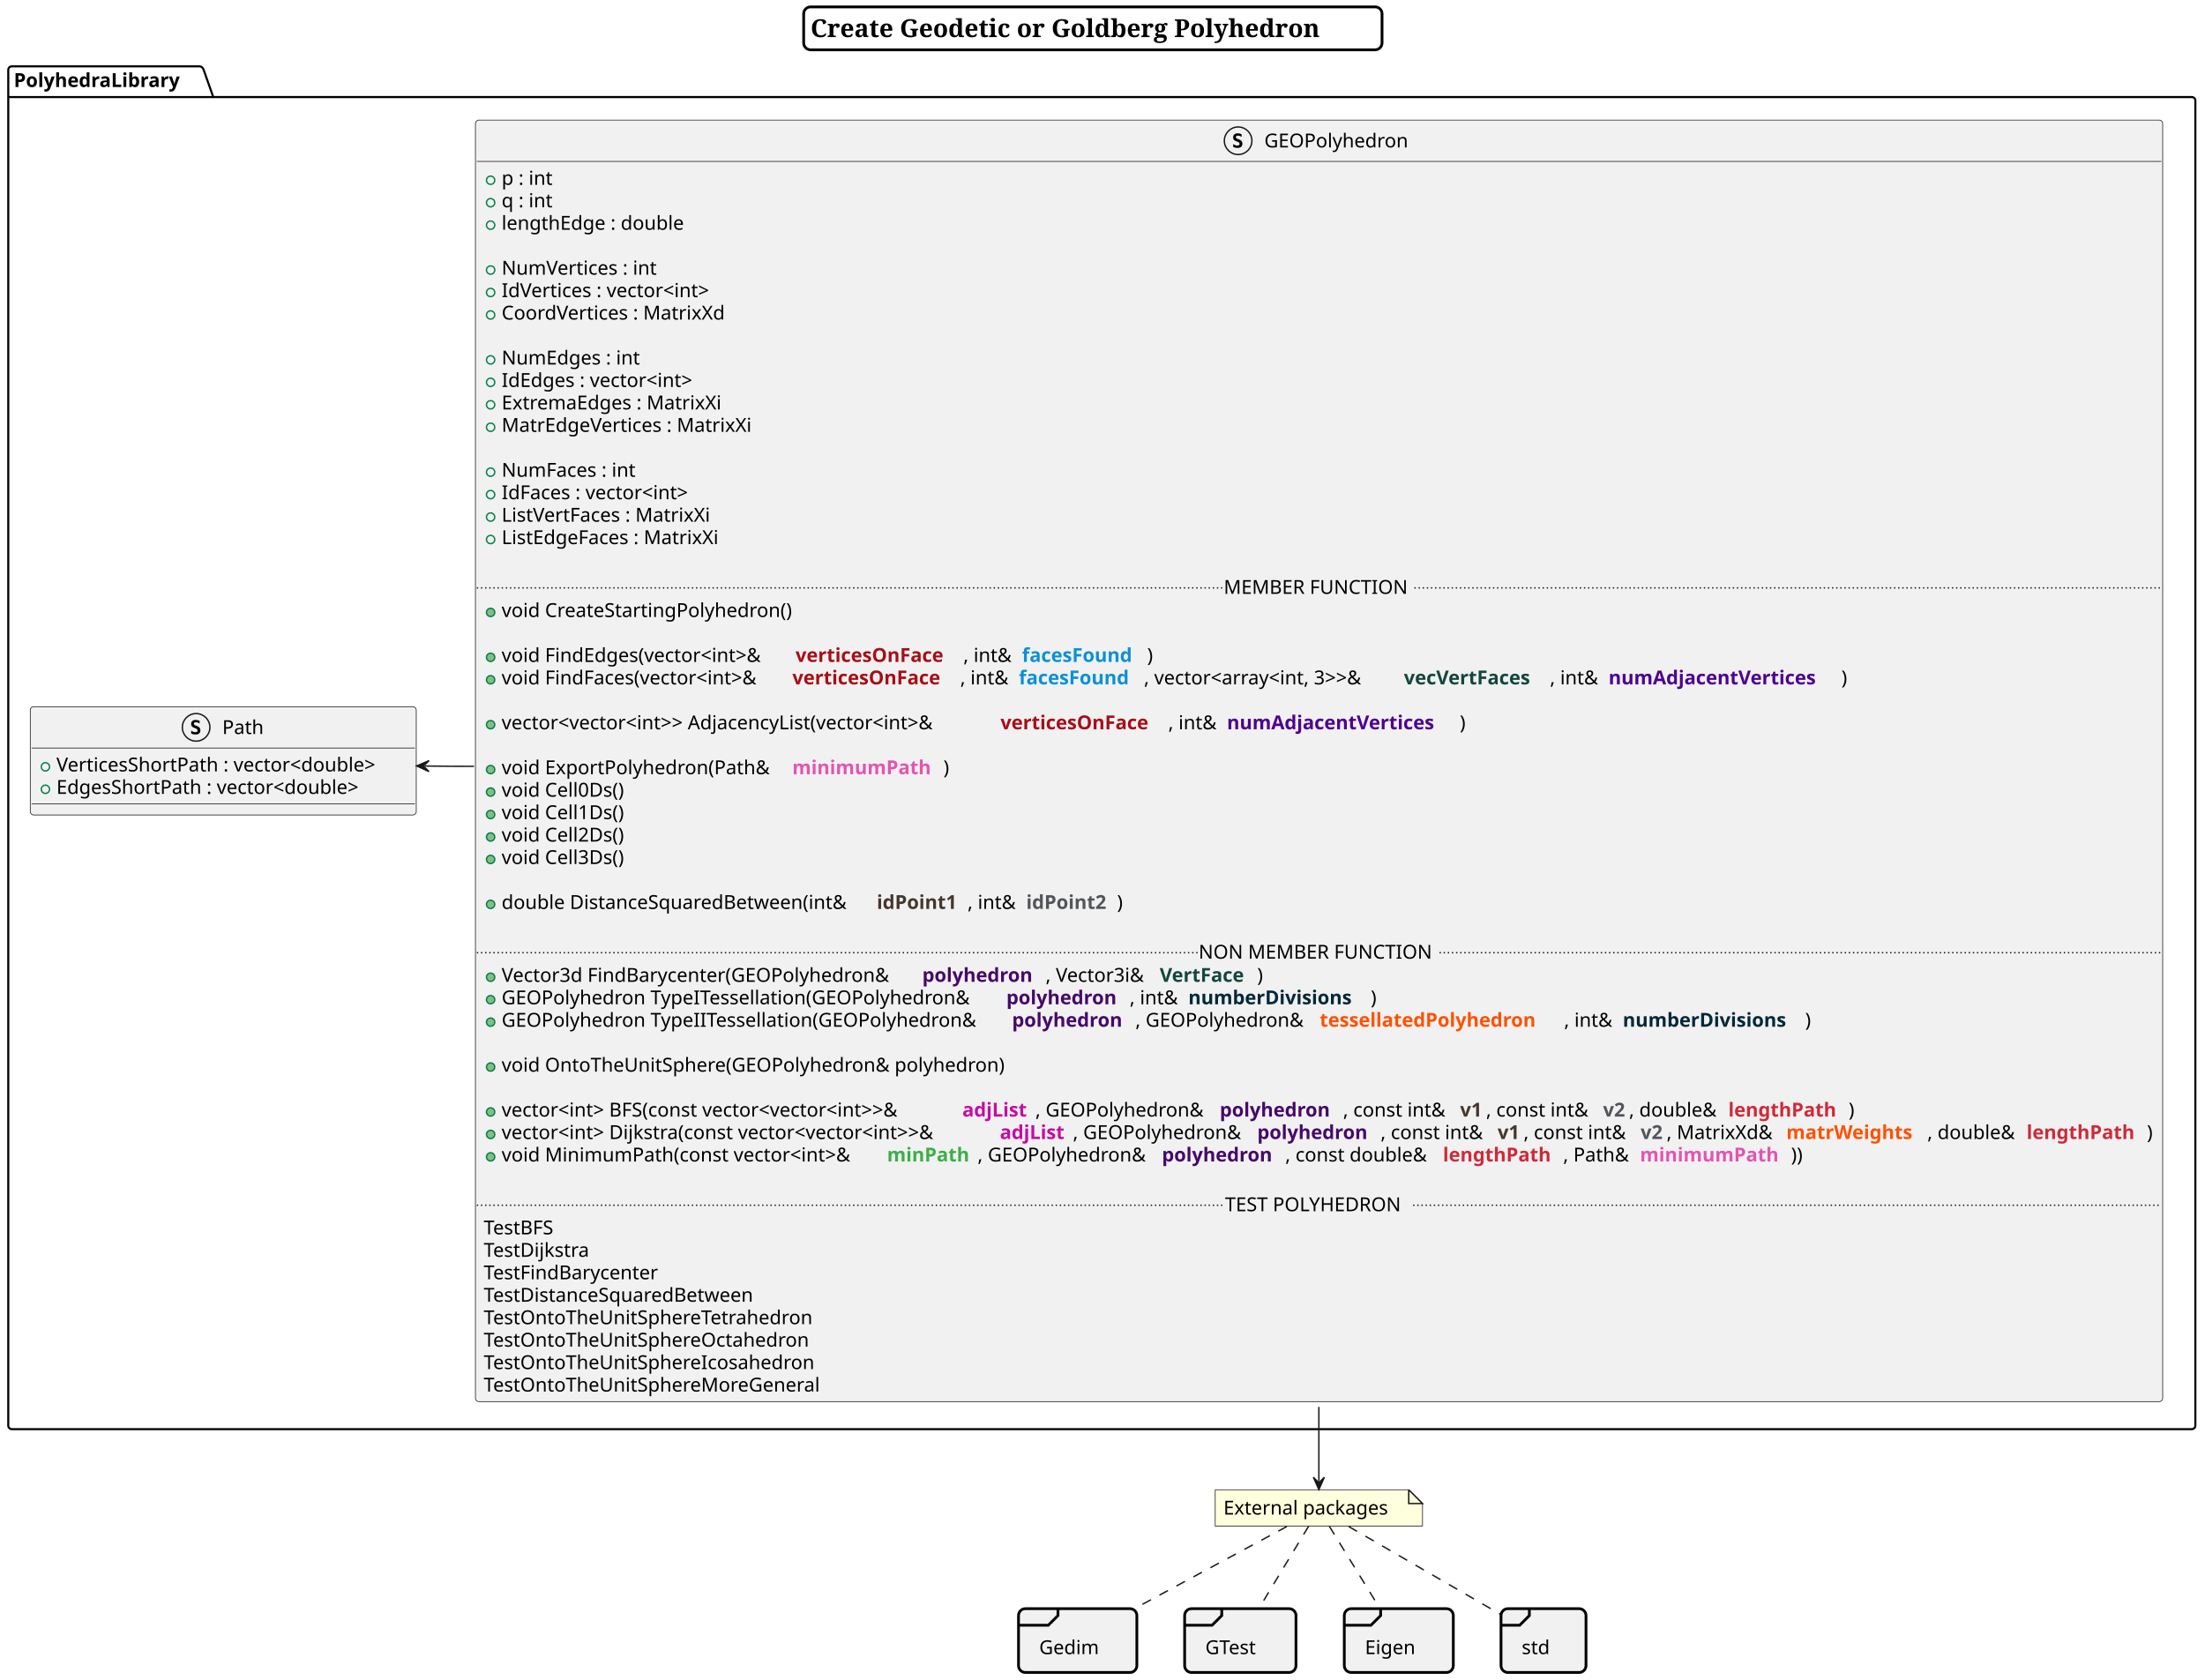
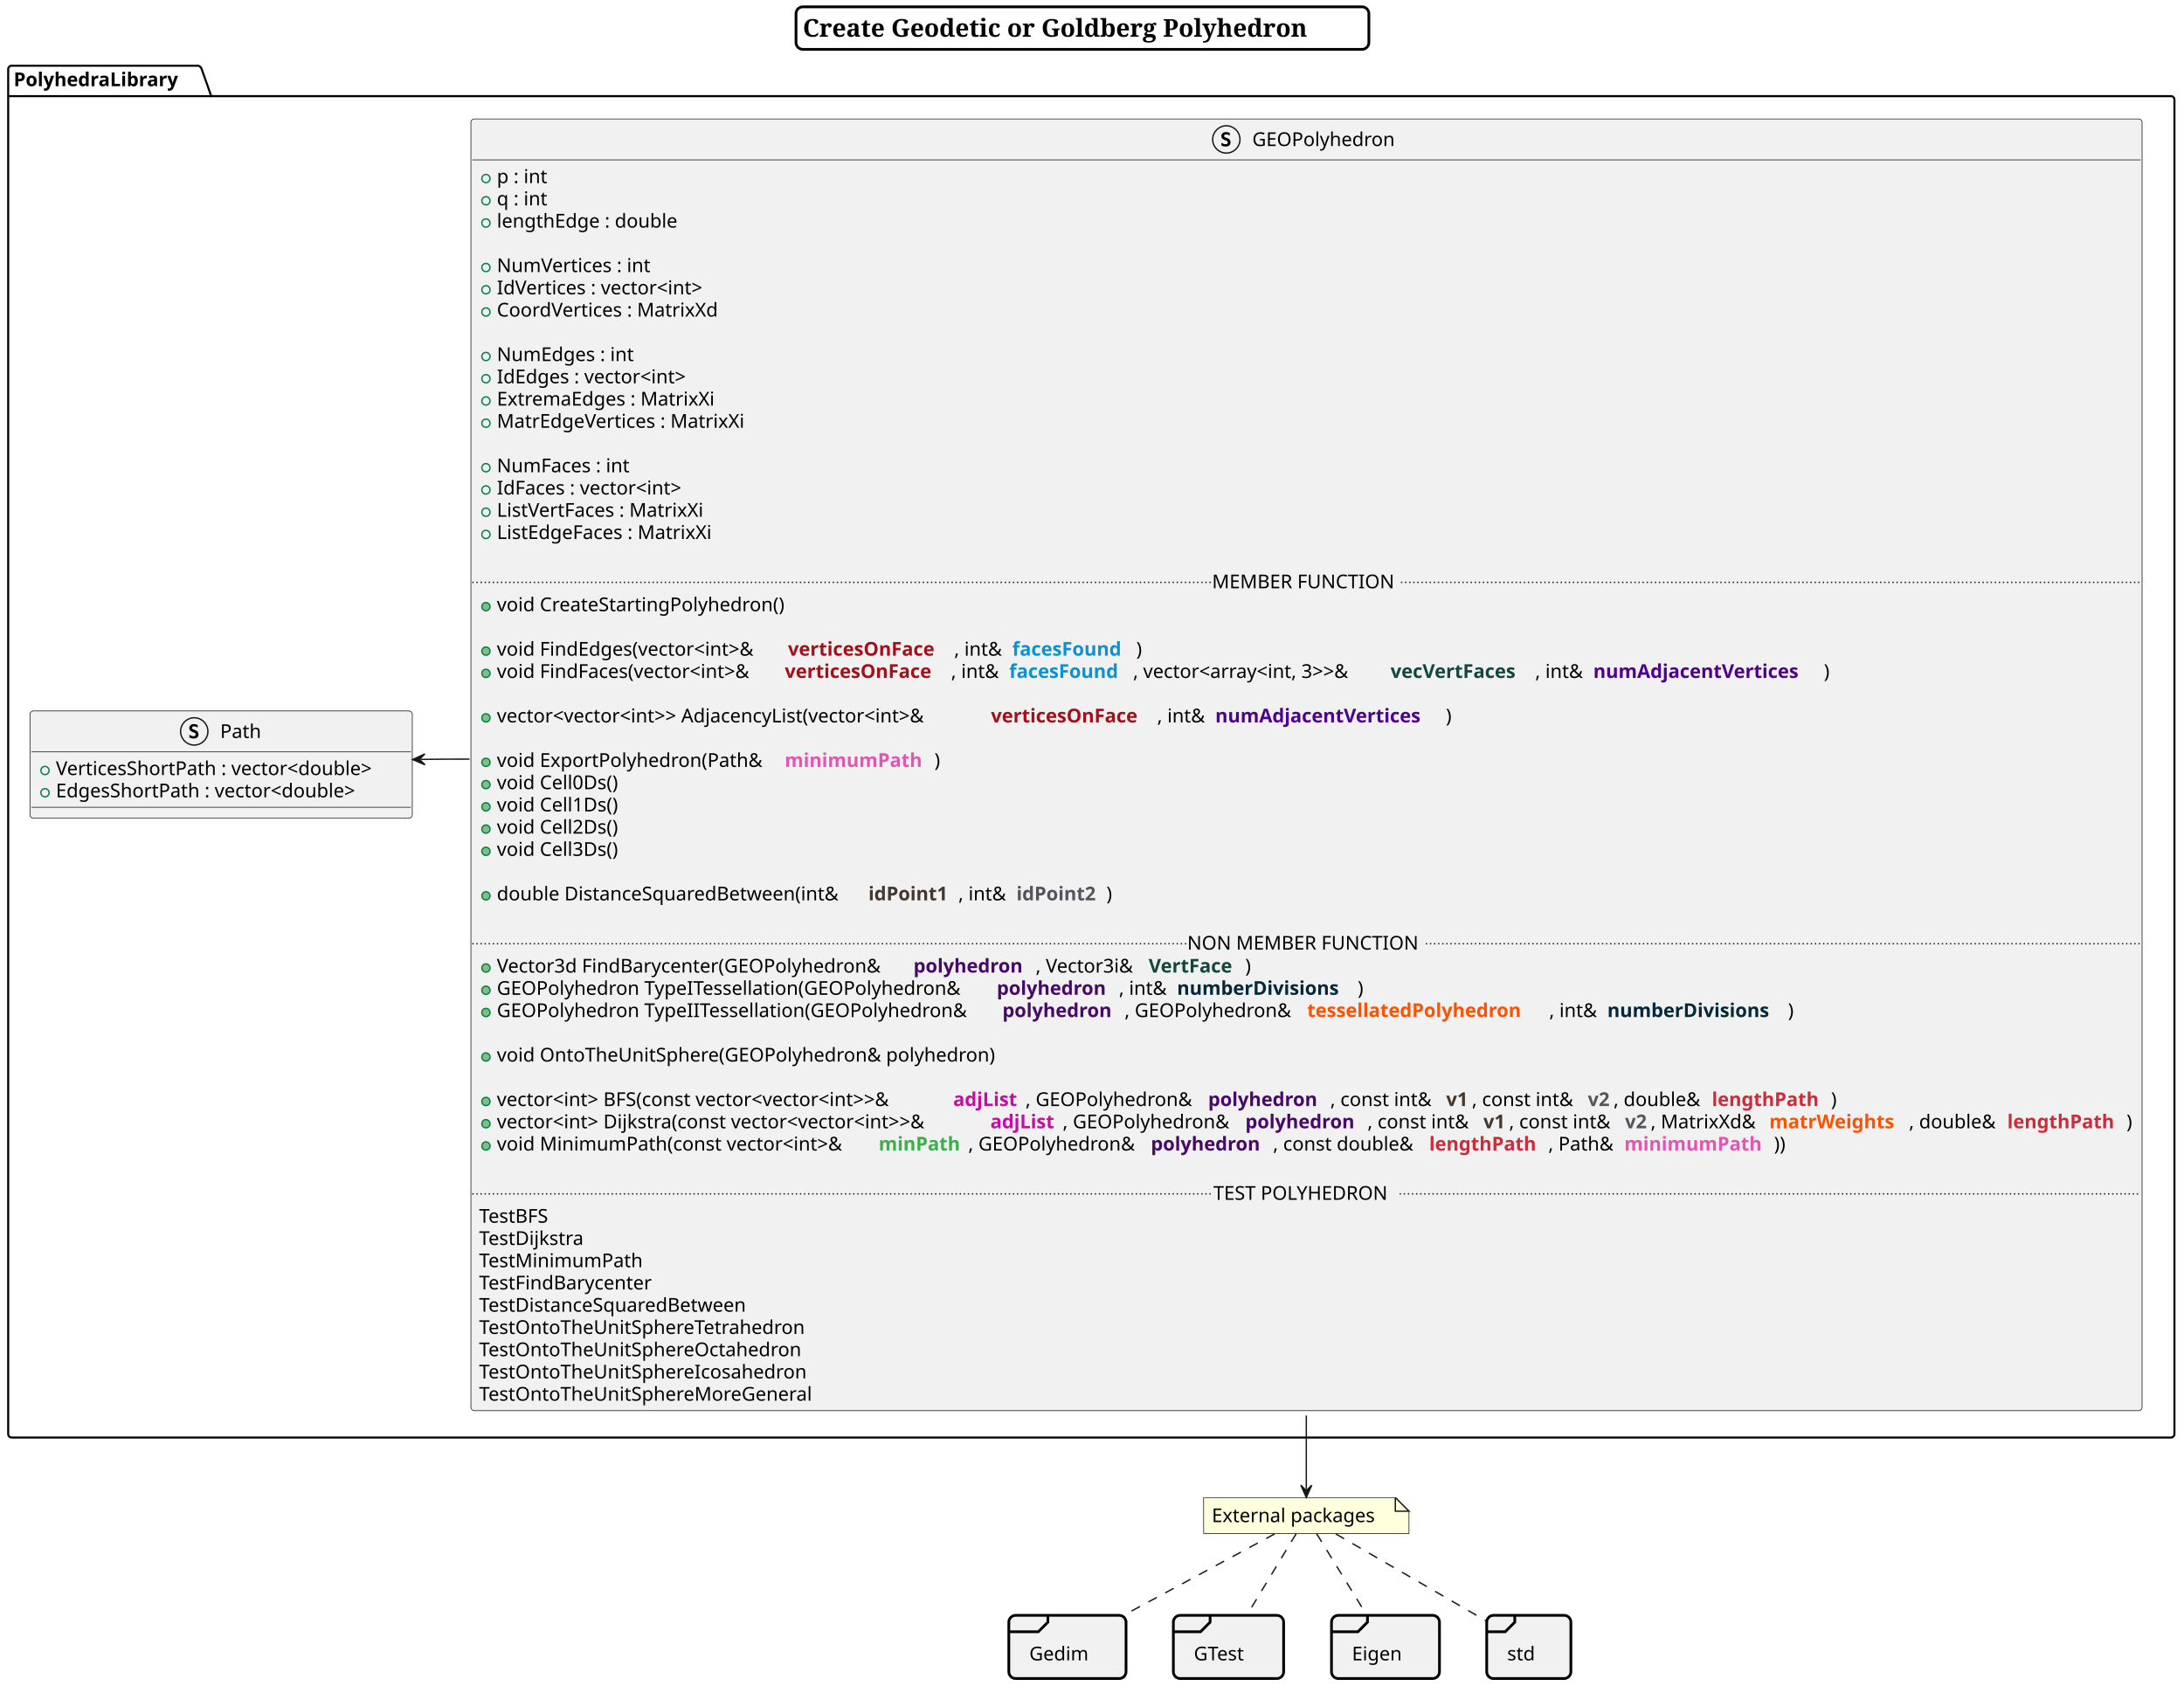
- <svg xmlns="http://www.w3.org/2000/svg" contentStyleType="text/css" data-diagram-type="CLASS" height="1219px" preserveAspectRatio="none" style="width:1600px;height:1219px;background:#FFFFFF;" version="1.1" viewBox="0 0 1600 1219" width="1600px" zoomAndPan="magnify">
+ <svg xmlns="http://www.w3.org/2000/svg" contentStyleType="text/css" data-diagram-type="CLASS" height="1235px" preserveAspectRatio="none" style="width:1600px;height:1235px;background:#FFFFFF;" version="1.1" viewBox="0 0 1600 1235" width="1600px" zoomAndPan="magnify">
  <defs />
  <g>
    <g class="title" data-source-line="16">
      <rect fill="none" height="31.146" rx="5" ry="5" style="stroke:#000000;stroke-width:2;" width="419.676" x="583.162" y="5" />
      <text fill="#000000" font-family="Serif" font-size="18" font-weight="bold" lengthAdjust="spacing" textLength="409.676" x="588.162" y="26.901">Create Geodetic or Goldberg Polyhedron</text>
    </g>
    <g class="cluster" data-entity="PolyhedraLibrary" data-uid="ent0002" id="cluster_PolyhedraLibrary">
-       <path d="M8.5,48.147 L145.262,48.147 A3.75,3.75 0 0 1 147.762,50.647 L154.762,70.443 L1590.5,70.443 A2.5,2.5 0 0 1 1593,72.943 L1593,1034.647 A2.5,2.5 0 0 1 1590.5,1037.147 L8.5,1037.147 A2.5,2.5 0 0 1 6,1034.647 L6,50.647 A2.5,2.5 0 0 1 8.5,48.147" fill="none" style="stroke:#000000;stroke-width:1.5;" />
+       <path d="M8.5,48.147 L145.262,48.147 A3.75,3.75 0 0 1 147.762,50.647 L154.762,70.443 L1590.5,70.443 A2.5,2.5 0 0 1 1593,72.943 L1593,1050.647 A2.5,2.5 0 0 1 1590.5,1053.147 L8.5,1053.147 A2.5,2.5 0 0 1 6,1050.647 L6,50.647 A2.5,2.5 0 0 1 8.5,48.147" fill="none" style="stroke:#000000;stroke-width:1.5;" />
      <line style="stroke:#000000;stroke-width:1.5;" x1="6" x2="154.762" y1="70.443" y2="70.443" />
      <text fill="#000000" font-family="sans-serif" font-size="14" font-weight="bold" lengthAdjust="spacing" textLength="135.762" x="10" y="63.142">PolyhedraLibrary</text>
    </g>
    <g class="entity" data-entity="GEOPolyhedron" data-source-line="20" data-uid="ent0003" id="entity_GEOPolyhedron">
-       <rect fill="#F1F1F1" height="930.031" rx="2.5" ry="2.5" style="stroke:#181818;stroke-width:0.5;" width="1224.29" x="345" y="87.147" />
+       <rect fill="#F1F1F1" height="946.328" rx="2.5" ry="2.5" style="stroke:#181818;stroke-width:0.5;" width="1224.29" x="345" y="87.147" />
      <ellipse cx="898.413" cy="102.147" fill="#F1F1F1" rx="10" ry="10" style="stroke:#181818;stroke-width:1;" />
      <path d="M897.398,102.662 Q895.882,102.084 895.335,101.443 Q894.788,100.803 894.788,99.725 Q894.788,98.334 895.679,97.553 Q896.569,96.756 898.132,96.756 Q898.835,96.756 899.538,96.928 Q900.241,97.084 900.929,97.397 L900.929,99.365 Q900.273,98.897 899.601,98.662 Q898.944,98.428 898.288,98.428 Q897.554,98.428 897.163,98.725 Q896.773,99.006 896.773,99.553 Q896.773,99.975 897.054,100.256 Q897.335,100.537 898.241,100.865 L899.116,101.193 Q900.335,101.647 900.913,102.397 Q901.507,103.147 901.507,104.272 Q901.507,105.818 900.585,106.584 Q899.679,107.35 897.835,107.35 Q897.069,107.35 896.304,107.162 Q895.554,106.975 894.835,106.631 L894.835,104.537 Q895.648,105.115 896.398,105.397 Q897.148,105.678 897.898,105.678 Q898.632,105.678 899.038,105.35 Q899.46,105.006 899.46,104.397 Q899.46,103.928 899.179,103.584 Q898.913,103.24 898.398,103.037 L897.398,102.662 Z " fill="#000000" />
      <text fill="#000000" font-family="sans-serif" font-size="14" lengthAdjust="spacing" textLength="109.464" x="917.413" y="106.993">GEOPolyhedron</text>
      <line style="stroke:#181818;stroke-width:0.5;" x1="346" x2="1568.29" y1="117.147" y2="117.147" />
      <ellipse cx="356" cy="130.795" fill="none" rx="3" ry="3" style="stroke:#038048;stroke-width:1;" />
      <text fill="#000000" font-family="sans-serif" font-size="14" lengthAdjust="spacing" textLength="40.756" x="364" y="134.142">p : int</text>
      <ellipse cx="356" cy="147.092" fill="none" rx="3" ry="3" style="stroke:#038048;stroke-width:1;" />
      <text fill="#000000" font-family="sans-serif" font-size="14" lengthAdjust="spacing" textLength="40.756" x="364" y="150.439">q : int</text>
      <ellipse cx="356" cy="163.389" fill="none" rx="3" ry="3" style="stroke:#038048;stroke-width:1;" />
      <text fill="#000000" font-family="sans-serif" font-size="14" lengthAdjust="spacing" textLength="141.19" x="364" y="166.735">lengthEdge : double</text>
      <text fill="#000000" font-family="sans-serif" font-size="14" lengthAdjust="spacing" textLength="4.45" x="364" y="183.032"> </text>
      <ellipse cx="356" cy="195.982" fill="none" rx="3" ry="3" style="stroke:#038048;stroke-width:1;" />
      <text fill="#000000" font-family="sans-serif" font-size="14" lengthAdjust="spacing" textLength="121.782" x="364" y="199.329">NumVertices : int</text>
      <ellipse cx="356" cy="212.279" fill="none" rx="3" ry="3" style="stroke:#038048;stroke-width:1;" />
      <text fill="#000000" font-family="sans-serif" font-size="14" lengthAdjust="spacing" textLength="169.682" x="364" y="215.626">IdVertices : vector&lt;int&gt;</text>
      <ellipse cx="356" cy="228.576" fill="none" rx="3" ry="3" style="stroke:#038048;stroke-width:1;" />
      <text fill="#000000" font-family="sans-serif" font-size="14" lengthAdjust="spacing" textLength="174.651" x="364" y="231.923">CoordVertices : MatrixXd</text>
      <text fill="#000000" font-family="sans-serif" font-size="14" lengthAdjust="spacing" textLength="4.45" x="364" y="248.22"> </text>
      <ellipse cx="356" cy="261.17" fill="none" rx="3" ry="3" style="stroke:#038048;stroke-width:1;" />
      <text fill="#000000" font-family="sans-serif" font-size="14" lengthAdjust="spacing" textLength="107.379" x="364" y="264.517">NumEdges : int</text>
      <ellipse cx="356" cy="277.467" fill="none" rx="3" ry="3" style="stroke:#038048;stroke-width:1;" />
      <text fill="#000000" font-family="sans-serif" font-size="14" lengthAdjust="spacing" textLength="155.278" x="364" y="280.813">IdEdges : vector&lt;int&gt;</text>
      <ellipse cx="356" cy="293.764" fill="none" rx="3" ry="3" style="stroke:#038048;stroke-width:1;" />
      <text fill="#000000" font-family="sans-serif" font-size="14" lengthAdjust="spacing" textLength="172.908" x="364" y="297.11">ExtremaEdges : MatrixXi</text>
      <ellipse cx="356" cy="310.06" fill="none" rx="3" ry="3" style="stroke:#038048;stroke-width:1;" />
      <text fill="#000000" font-family="sans-serif" font-size="14" lengthAdjust="spacing" textLength="195.241" x="364" y="313.407">MatrEdgeVertices : MatrixXi</text>
      <text fill="#000000" font-family="sans-serif" font-size="14" lengthAdjust="spacing" textLength="4.45" x="364" y="329.704"> </text>
      <ellipse cx="356" cy="342.654" fill="none" rx="3" ry="3" style="stroke:#038048;stroke-width:1;" />
      <text fill="#000000" font-family="sans-serif" font-size="14" lengthAdjust="spacing" textLength="105.089" x="364" y="346.001">NumFaces : int</text>
      <ellipse cx="356" cy="358.951" fill="none" rx="3" ry="3" style="stroke:#038048;stroke-width:1;" />
      <text fill="#000000" font-family="sans-serif" font-size="14" lengthAdjust="spacing" textLength="152.988" x="364" y="362.298">IdFaces : vector&lt;int&gt;</text>
      <ellipse cx="356" cy="375.248" fill="none" rx="3" ry="3" style="stroke:#038048;stroke-width:1;" />
      <text fill="#000000" font-family="sans-serif" font-size="14" lengthAdjust="spacing" textLength="165.32" x="364" y="378.595">ListVertFaces : MatrixXi</text>
      <ellipse cx="356" cy="391.545" fill="none" rx="3" ry="3" style="stroke:#038048;stroke-width:1;" />
      <text fill="#000000" font-family="sans-serif" font-size="14" lengthAdjust="spacing" textLength="171.117" x="364" y="394.892">ListEdgeFaces : MatrixXi</text>
      <text fill="#000000" font-family="sans-serif" font-size="14" lengthAdjust="spacing" textLength="4.45" x="364" y="411.188"> </text>
      <ellipse cx="356" cy="444.435" fill="#84BE84" rx="3" ry="3" style="stroke:#038048;stroke-width:1;" />
      <text fill="#000000" font-family="sans-serif" font-size="14" lengthAdjust="spacing" textLength="226.427" x="364" y="447.782">void CreateStartingPolyhedron()</text>
      <text fill="#000000" font-family="sans-serif" font-size="14" lengthAdjust="spacing" textLength="4.45" x="364" y="464.079"> </text>
      <ellipse cx="356" cy="477.029" fill="#84BE84" rx="3" ry="3" style="stroke:#038048;stroke-width:1;" />
      <text fill="#000000" font-family="sans-serif" font-size="14" lengthAdjust="spacing" textLength="208.804" x="364" y="480.376">void FindEdges(vector&lt;int&gt;&amp;</text>
      <text fill="#A70E18" font-family="sans-serif" font-size="14" font-weight="bold" lengthAdjust="spacing" textLength="121.816" x="577.254" y="480.376">verticesOnFace</text>
      <text fill="#000000" font-family="sans-serif" font-size="14" lengthAdjust="spacing" textLength="38.069" x="699.07" y="480.376">, int&amp;</text>
      <text fill="#0B91D5" font-family="sans-serif" font-size="14" font-weight="bold" lengthAdjust="spacing" textLength="90.802" x="741.59" y="480.376">facesFound</text>
      <text fill="#000000" font-family="sans-serif" font-size="14" lengthAdjust="spacing" textLength="5.462" x="832.392" y="480.376">)</text>
      <ellipse cx="356" cy="493.326" fill="#84BE84" rx="3" ry="3" style="stroke:#038048;stroke-width:1;" />
      <text fill="#000000" font-family="sans-serif" font-size="14" lengthAdjust="spacing" textLength="206.514" x="364" y="496.673">void FindFaces(vector&lt;int&gt;&amp;</text>
      <text fill="#A70E18" font-family="sans-serif" font-size="14" font-weight="bold" lengthAdjust="spacing" textLength="121.816" x="574.964" y="496.673">verticesOnFace</text>
      <text fill="#000000" font-family="sans-serif" font-size="14" lengthAdjust="spacing" textLength="38.069" x="696.78" y="496.673">, int&amp;</text>
      <text fill="#0B91D5" font-family="sans-serif" font-size="14" font-weight="bold" lengthAdjust="spacing" textLength="90.802" x="739.3" y="496.673">facesFound</text>
      <text fill="#000000" font-family="sans-serif" font-size="14" lengthAdjust="spacing" textLength="184.16" x="830.102" y="496.673">, vector&lt;array&lt;int, 3&gt;&gt;&amp;</text>
      <text fill="#13463D" font-family="sans-serif" font-size="14" font-weight="bold" lengthAdjust="spacing" textLength="105.984" x="1018.712" y="496.673">vecVertFaces</text>
      <text fill="#000000" font-family="sans-serif" font-size="14" lengthAdjust="spacing" textLength="38.069" x="1124.696" y="496.673">, int&amp;</text>
      <text fill="#4D018F" font-family="sans-serif" font-size="14" font-weight="bold" lengthAdjust="spacing" textLength="168.93" x="1167.216" y="496.673">numAdjacentVertices</text>
      <text fill="#000000" font-family="sans-serif" font-size="14" lengthAdjust="spacing" textLength="5.462" x="1336.146" y="496.673">)</text>
      <text fill="#000000" font-family="sans-serif" font-size="14" lengthAdjust="spacing" textLength="4.45" x="364" y="512.97"> </text>
      <ellipse cx="356" cy="525.92" fill="#84BE84" rx="3" ry="3" style="stroke:#038048;stroke-width:1;" />
      <text fill="#000000" font-family="sans-serif" font-size="14" lengthAdjust="spacing" textLength="357.506" x="364" y="529.267">vector&lt;vector&lt;int&gt;&gt; AdjacencyList(vector&lt;int&gt;&amp;</text>
      <text fill="#A70E18" font-family="sans-serif" font-size="14" font-weight="bold" lengthAdjust="spacing" textLength="121.816" x="725.956" y="529.267">verticesOnFace</text>
      <text fill="#000000" font-family="sans-serif" font-size="14" lengthAdjust="spacing" textLength="38.069" x="847.773" y="529.267">, int&amp;</text>
      <text fill="#4D018F" font-family="sans-serif" font-size="14" font-weight="bold" lengthAdjust="spacing" textLength="168.93" x="890.292" y="529.267">numAdjacentVertices</text>
      <text fill="#000000" font-family="sans-serif" font-size="14" lengthAdjust="spacing" textLength="5.462" x="1059.222" y="529.267">)</text>
      <text fill="#000000" font-family="sans-serif" font-size="14" lengthAdjust="spacing" textLength="4.45" x="364" y="545.563"> </text>
      <ellipse cx="356" cy="558.514" fill="#84BE84" rx="3" ry="3" style="stroke:#038048;stroke-width:1;" />
      <text fill="#000000" font-family="sans-serif" font-size="14" lengthAdjust="spacing" textLength="206.418" x="364" y="561.86">void ExportPolyhedron(Path&amp;</text>
      <text fill="#E255B1" font-family="sans-serif" font-size="14" font-weight="bold" lengthAdjust="spacing" textLength="109.662" x="574.868" y="561.86">minimumPath</text>
      <text fill="#000000" font-family="sans-serif" font-size="14" lengthAdjust="spacing" textLength="5.462" x="684.53" y="561.86">)</text>
      <ellipse cx="356" cy="574.811" fill="#84BE84" rx="3" ry="3" style="stroke:#038048;stroke-width:1;" />
      <text fill="#000000" font-family="sans-serif" font-size="14" lengthAdjust="spacing" textLength="98.15" x="364" y="578.157">void Cell0Ds()</text>
      <ellipse cx="356" cy="591.107" fill="#84BE84" rx="3" ry="3" style="stroke:#038048;stroke-width:1;" />
      <text fill="#000000" font-family="sans-serif" font-size="14" lengthAdjust="spacing" textLength="98.15" x="364" y="594.454">void Cell1Ds()</text>
      <ellipse cx="356" cy="607.404" fill="#84BE84" rx="3" ry="3" style="stroke:#038048;stroke-width:1;" />
      <text fill="#000000" font-family="sans-serif" font-size="14" lengthAdjust="spacing" textLength="98.15" x="364" y="610.751">void Cell2Ds()</text>
      <ellipse cx="356" cy="623.701" fill="#84BE84" rx="3" ry="3" style="stroke:#038048;stroke-width:1;" />
      <text fill="#000000" font-family="sans-serif" font-size="14" lengthAdjust="spacing" textLength="98.15" x="364" y="627.048">void Cell3Ds()</text>
      <text fill="#000000" font-family="sans-serif" font-size="14" lengthAdjust="spacing" textLength="4.45" x="364" y="643.345"> </text>
      <ellipse cx="356" cy="656.295" fill="#84BE84" rx="3" ry="3" style="stroke:#038048;stroke-width:1;" />
      <text fill="#000000" font-family="sans-serif" font-size="14" lengthAdjust="spacing" textLength="267.75" x="364" y="659.642">double DistanceSquaredBetween(int&amp;</text>
      <text fill="#44372F" font-family="sans-serif" font-size="14" font-weight="bold" lengthAdjust="spacing" textLength="65.898" x="636.2" y="659.642">idPoint1</text>
      <text fill="#000000" font-family="sans-serif" font-size="14" lengthAdjust="spacing" textLength="38.069" x="702.099" y="659.642">, int&amp;</text>
      <text fill="#53555B" font-family="sans-serif" font-size="14" font-weight="bold" lengthAdjust="spacing" textLength="65.898" x="744.618" y="659.642">idPoint2</text>
      <text fill="#000000" font-family="sans-serif" font-size="14" lengthAdjust="spacing" textLength="5.462" x="810.517" y="659.642">)</text>
      <text fill="#000000" font-family="sans-serif" font-size="14" lengthAdjust="spacing" textLength="4.45" x="364" y="675.938"> </text>
      <line style="stroke:#181818;stroke-width:1;stroke-dasharray:1.0,2.0;" x1="346" x2="887.969" y1="426.639" y2="426.639" />
      <text fill="#000000" font-family="sans-serif" font-size="14" lengthAdjust="spacing" textLength="138.352" x="887.969" y="430.985">MEMBER FUNCTION</text>
      <line style="stroke:#181818;stroke-width:1;stroke-dasharray:1.0,2.0;" x1="1026.321" x2="1568.29" y1="426.639" y2="426.639" />
      <ellipse cx="356" cy="709.186" fill="#84BE84" rx="3" ry="3" style="stroke:#038048;stroke-width:1;" />
      <text fill="#000000" font-family="sans-serif" font-size="14" lengthAdjust="spacing" textLength="300.754" x="364" y="712.532">Vector3d FindBarycenter(GEOPolyhedron&amp;</text>
      <text fill="#470968" font-family="sans-serif" font-size="14" font-weight="bold" lengthAdjust="spacing" textLength="89.537" x="669.204" y="712.532">polyhedron</text>
      <text fill="#000000" font-family="sans-serif" font-size="14" lengthAdjust="spacing" textLength="78.312" x="758.741" y="712.532">, Vector3i&amp;</text>
      <text fill="#13463D" font-family="sans-serif" font-size="14" font-weight="bold" lengthAdjust="spacing" textLength="70.731" x="841.504" y="712.532">VertFace</text>
      <text fill="#000000" font-family="sans-serif" font-size="14" lengthAdjust="spacing" textLength="5.462" x="912.235" y="712.532">)</text>
      <ellipse cx="356" cy="725.482" fill="#84BE84" rx="3" ry="3" style="stroke:#038048;stroke-width:1;" />
      <text fill="#000000" font-family="sans-serif" font-size="14" lengthAdjust="spacing" textLength="361.765" x="364" y="728.829">GEOPolyhedron TypeITessellation(GEOPolyhedron&amp;</text>
      <text fill="#470968" font-family="sans-serif" font-size="14" font-weight="bold" lengthAdjust="spacing" textLength="89.537" x="730.215" y="728.829">polyhedron</text>
      <text fill="#000000" font-family="sans-serif" font-size="14" lengthAdjust="spacing" textLength="38.069" x="819.752" y="728.829">, int&amp;</text>
      <text fill="#022839" font-family="sans-serif" font-size="14" font-weight="bold" lengthAdjust="spacing" textLength="132.337" x="862.271" y="728.829">numberDivisions</text>
      <text fill="#000000" font-family="sans-serif" font-size="14" lengthAdjust="spacing" textLength="5.462" x="994.608" y="728.829">)</text>
      <ellipse cx="356" cy="741.779" fill="#84BE84" rx="3" ry="3" style="stroke:#038048;stroke-width:1;" />
      <text fill="#000000" font-family="sans-serif" font-size="14" lengthAdjust="spacing" textLength="365.894" x="364" y="745.126">GEOPolyhedron TypeIITessellation(GEOPolyhedron&amp;</text>
      <text fill="#470968" font-family="sans-serif" font-size="14" font-weight="bold" lengthAdjust="spacing" textLength="89.537" x="734.344" y="745.126">polyhedron</text>
      <text fill="#000000" font-family="sans-serif" font-size="14" lengthAdjust="spacing" textLength="129.281" x="823.881" y="745.126">, GEOPolyhedron&amp;</text>
      <text fill="#FD5201" font-family="sans-serif" font-size="14" font-weight="bold" lengthAdjust="spacing" textLength="177.379" x="957.612" y="745.126">tessellatedPolyhedron</text>
      <text fill="#000000" font-family="sans-serif" font-size="14" lengthAdjust="spacing" textLength="38.069" x="1134.991" y="745.126">, int&amp;</text>
      <text fill="#022839" font-family="sans-serif" font-size="14" font-weight="bold" lengthAdjust="spacing" textLength="132.337" x="1177.511" y="745.126">numberDivisions</text>
      <text fill="#000000" font-family="sans-serif" font-size="14" lengthAdjust="spacing" textLength="5.462" x="1309.848" y="745.126">)</text>
      <text fill="#000000" font-family="sans-serif" font-size="14" lengthAdjust="spacing" textLength="4.45" x="364" y="761.423"> </text>
      <ellipse cx="356" cy="774.373" fill="#84BE84" rx="3" ry="3" style="stroke:#038048;stroke-width:1;" />
      <text fill="#000000" font-family="sans-serif" font-size="14" lengthAdjust="spacing" textLength="387.14" x="364" y="777.72">void OntoTheUnitSphere(GEOPolyhedron&amp; polyhedron)</text>
      <text fill="#000000" font-family="sans-serif" font-size="14" lengthAdjust="spacing" textLength="4.45" x="364" y="794.017"> </text>
      <ellipse cx="356" cy="806.967" fill="#84BE84" rx="3" ry="3" style="stroke:#038048;stroke-width:1;" />
      <text fill="#000000" font-family="sans-serif" font-size="14" lengthAdjust="spacing" textLength="329.848" x="364" y="810.313">vector&lt;int&gt; BFS(const vector&lt;vector&lt;int&gt;&gt;&amp;</text>
      <text fill="#C60CA1" font-family="sans-serif" font-size="14" font-weight="bold" lengthAdjust="spacing" textLength="53.013" x="698.298" y="810.313">adjList</text>
      <text fill="#000000" font-family="sans-serif" font-size="14" lengthAdjust="spacing" textLength="129.281" x="751.311" y="810.313">, GEOPolyhedron&amp;</text>
      <text fill="#470968" font-family="sans-serif" font-size="14" font-weight="bold" lengthAdjust="spacing" textLength="89.537" x="885.042" y="810.313">polyhedron</text>
      <text fill="#000000" font-family="sans-serif" font-size="14" lengthAdjust="spacing" textLength="80.439" x="974.579" y="810.313">, const int&amp;</text>
      <text fill="#44372F" font-family="sans-serif" font-size="14" font-weight="bold" lengthAdjust="spacing" textLength="18.867" x="1059.468" y="810.313">v1</text>
      <text fill="#000000" font-family="sans-serif" font-size="14" lengthAdjust="spacing" textLength="80.439" x="1078.335" y="810.313">, const int&amp;</text>
      <text fill="#53555B" font-family="sans-serif" font-size="14" font-weight="bold" lengthAdjust="spacing" textLength="18.867" x="1163.224" y="810.313">v2</text>
      <text fill="#000000" font-family="sans-serif" font-size="14" lengthAdjust="spacing" textLength="67.532" x="1182.091" y="810.313">, double&amp;</text>
      <text fill="#CE2A39" font-family="sans-serif" font-size="14" font-weight="bold" lengthAdjust="spacing" textLength="87.309" x="1254.073" y="810.313">lengthPath</text>
      <text fill="#000000" font-family="sans-serif" font-size="14" lengthAdjust="spacing" textLength="5.462" x="1341.382" y="810.313">)</text>
      <ellipse cx="356" cy="823.264" fill="#84BE84" rx="3" ry="3" style="stroke:#038048;stroke-width:1;" />
      <text fill="#000000" font-family="sans-serif" font-size="14" lengthAdjust="spacing" textLength="357.089" x="364" y="826.61">vector&lt;int&gt; Dijkstra(const vector&lt;vector&lt;int&gt;&gt;&amp;</text>
      <text fill="#C60CA1" font-family="sans-serif" font-size="14" font-weight="bold" lengthAdjust="spacing" textLength="53.013" x="725.539" y="826.61">adjList</text>
      <text fill="#000000" font-family="sans-serif" font-size="14" lengthAdjust="spacing" textLength="129.281" x="778.552" y="826.61">, GEOPolyhedron&amp;</text>
      <text fill="#470968" font-family="sans-serif" font-size="14" font-weight="bold" lengthAdjust="spacing" textLength="89.537" x="912.283" y="826.61">polyhedron</text>
      <text fill="#000000" font-family="sans-serif" font-size="14" lengthAdjust="spacing" textLength="80.439" x="1001.82" y="826.61">, const int&amp;</text>
      <text fill="#44372F" font-family="sans-serif" font-size="14" font-weight="bold" lengthAdjust="spacing" textLength="18.867" x="1086.709" y="826.61">v1</text>
      <text fill="#000000" font-family="sans-serif" font-size="14" lengthAdjust="spacing" textLength="80.439" x="1105.576" y="826.61">, const int&amp;</text>
      <text fill="#53555B" font-family="sans-serif" font-size="14" font-weight="bold" lengthAdjust="spacing" textLength="18.867" x="1190.465" y="826.61">v2</text>
      <text fill="#000000" font-family="sans-serif" font-size="14" lengthAdjust="spacing" textLength="82.373" x="1209.332" y="826.61">, MatrixXd&amp;</text>
      <text fill="#FD5201" font-family="sans-serif" font-size="14" font-weight="bold" lengthAdjust="spacing" textLength="102.382" x="1296.155" y="826.61">matrWeights</text>
      <text fill="#000000" font-family="sans-serif" font-size="14" lengthAdjust="spacing" textLength="67.532" x="1398.537" y="826.61">, double&amp;</text>
      <text fill="#CE2A39" font-family="sans-serif" font-size="14" font-weight="bold" lengthAdjust="spacing" textLength="87.309" x="1470.52" y="826.61">lengthPath</text>
      <text fill="#000000" font-family="sans-serif" font-size="14" lengthAdjust="spacing" textLength="5.462" x="1557.828" y="826.61">)</text>
      <ellipse cx="356" cy="839.561" fill="#84BE84" rx="3" ry="3" style="stroke:#038048;stroke-width:1;" />
      <text fill="#000000" font-family="sans-serif" font-size="14" lengthAdjust="spacing" textLength="275.208" x="364" y="842.907">void MinimumPath(const vector&lt;int&gt;&amp;</text>
      <text fill="#3BAF49" font-family="sans-serif" font-size="14" font-weight="bold" lengthAdjust="spacing" textLength="65.721" x="643.658" y="842.907">minPath</text>
      <text fill="#000000" font-family="sans-serif" font-size="14" lengthAdjust="spacing" textLength="129.281" x="709.379" y="842.907">, GEOPolyhedron&amp;</text>
      <text fill="#470968" font-family="sans-serif" font-size="14" font-weight="bold" lengthAdjust="spacing" textLength="89.537" x="843.11" y="842.907">polyhedron</text>
      <text fill="#000000" font-family="sans-serif" font-size="14" lengthAdjust="spacing" textLength="109.901" x="932.648" y="842.907">, const double&amp;</text>
      <text fill="#CE2A39" font-family="sans-serif" font-size="14" font-weight="bold" lengthAdjust="spacing" textLength="87.309" x="1046.999" y="842.907">lengthPath</text>
      <text fill="#000000" font-family="sans-serif" font-size="14" lengthAdjust="spacing" textLength="51.201" x="1134.308" y="842.907">, Path&amp;</text>
      <text fill="#E255B1" font-family="sans-serif" font-size="14" font-weight="bold" lengthAdjust="spacing" textLength="109.662" x="1189.959" y="842.907">minimumPath</text>
      <text fill="#000000" font-family="sans-serif" font-size="14" lengthAdjust="spacing" textLength="10.924" x="1299.621" y="842.907">))</text>
      <text fill="#000000" font-family="sans-serif" font-size="14" lengthAdjust="spacing" textLength="4.45" x="364" y="859.204"> </text>
      <line style="stroke:#181818;stroke-width:1;stroke-dasharray:1.0,2.0;" x1="346" x2="869.761" y1="691.389" y2="691.389" />
      <text fill="#000000" font-family="sans-serif" font-size="14" lengthAdjust="spacing" textLength="174.768" x="869.761" y="695.735">NON MEMBER FUNCTION</text>
      <line style="stroke:#181818;stroke-width:1;stroke-dasharray:1.0,2.0;" x1="1044.529" x2="1568.29" y1="691.389" y2="691.389" />
      <text fill="#000000" font-family="sans-serif" font-size="14" lengthAdjust="spacing" textLength="56.492" x="351" y="895.798">TestBFS</text>
      <text fill="#000000" font-family="sans-serif" font-size="14" lengthAdjust="spacing" textLength="83.733" x="351" y="912.095">TestDijkstra</text>
-       <text fill="#000000" font-family="sans-serif" font-size="14" lengthAdjust="spacing" textLength="136.917" x="351" y="928.392">TestFindBarycenter</text>
-       <text fill="#000000" font-family="sans-serif" font-size="14" lengthAdjust="spacing" textLength="210.902" x="351" y="944.688">TestDistanceSquaredBetween</text>
-       <text fill="#000000" font-family="sans-serif" font-size="14" lengthAdjust="spacing" textLength="254.618" x="351" y="960.985">TestOntoTheUnitSphereTetrahedron</text>
-       <text fill="#000000" font-family="sans-serif" font-size="14" lengthAdjust="spacing" textLength="250.414" x="351" y="977.282">TestOntoTheUnitSphereOctahedron</text>
-       <text fill="#000000" font-family="sans-serif" font-size="14" lengthAdjust="spacing" textLength="253.894" x="351" y="993.579">TestOntoTheUnitSphereIcosahedron</text>
-       <text fill="#000000" font-family="sans-serif" font-size="14" lengthAdjust="spacing" textLength="258.248" x="351" y="1009.876">TestOntoTheUnitSphereMoreGeneral</text>
+       <text fill="#000000" font-family="sans-serif" font-size="14" lengthAdjust="spacing" textLength="126.212" x="351" y="928.392">TestMinimumPath</text>
+       <text fill="#000000" font-family="sans-serif" font-size="14" lengthAdjust="spacing" textLength="136.917" x="351" y="944.688">TestFindBarycenter</text>
+       <text fill="#000000" font-family="sans-serif" font-size="14" lengthAdjust="spacing" textLength="210.902" x="351" y="960.985">TestDistanceSquaredBetween</text>
+       <text fill="#000000" font-family="sans-serif" font-size="14" lengthAdjust="spacing" textLength="254.618" x="351" y="977.282">TestOntoTheUnitSphereTetrahedron</text>
+       <text fill="#000000" font-family="sans-serif" font-size="14" lengthAdjust="spacing" textLength="250.414" x="351" y="993.579">TestOntoTheUnitSphereOctahedron</text>
+       <text fill="#000000" font-family="sans-serif" font-size="14" lengthAdjust="spacing" textLength="253.894" x="351" y="1009.876">TestOntoTheUnitSphereIcosahedron</text>
+       <text fill="#000000" font-family="sans-serif" font-size="14" lengthAdjust="spacing" textLength="258.248" x="351" y="1026.173">TestOntoTheUnitSphereMoreGeneral</text>
      <line style="stroke:#181818;stroke-width:1;stroke-dasharray:1.0,2.0;" x1="346" x2="888.909" y1="874.654" y2="874.654" />
      <text fill="#000000" font-family="sans-serif" font-size="14" lengthAdjust="spacing" textLength="136.473" x="888.909" y="879.001">TEST POLYHEDRON</text>
      <line style="stroke:#181818;stroke-width:1;stroke-dasharray:1.0,2.0;" x1="1025.381" x2="1568.29" y1="874.654" y2="874.654" />
    </g>
-     <g class="entity" data-entity="Path" data-source-line="77" data-uid="ent0004" id="entity_Path">
-       <rect fill="#F1F1F1" height="78.594" rx="2.5" ry="2.5" style="stroke:#181818;stroke-width:0.5;" width="280.083" x="21.96" y="512.846" />
-       <ellipse cx="142.31" cy="527.846" fill="#F1F1F1" rx="10" ry="10" style="stroke:#181818;stroke-width:1;" />
-       <path d="M141.294,528.362 Q139.778,527.784 139.232,527.143 Q138.685,526.503 138.685,525.425 Q138.685,524.034 139.575,523.253 Q140.466,522.456 142.028,522.456 Q142.732,522.456 143.435,522.628 Q144.138,522.784 144.825,523.096 L144.825,525.065 Q144.169,524.596 143.497,524.362 Q142.841,524.128 142.185,524.128 Q141.45,524.128 141.06,524.425 Q140.669,524.706 140.669,525.253 Q140.669,525.675 140.95,525.956 Q141.232,526.237 142.138,526.565 L143.013,526.893 Q144.232,527.346 144.81,528.096 Q145.403,528.846 145.403,529.971 Q145.403,531.518 144.482,532.284 Q143.575,533.05 141.732,533.05 Q140.966,533.05 140.2,532.862 Q139.45,532.675 138.732,532.331 L138.732,530.237 Q139.544,530.815 140.294,531.096 Q141.044,531.378 141.794,531.378 Q142.528,531.378 142.935,531.05 Q143.357,530.706 143.357,530.096 Q143.357,529.628 143.075,529.284 Q142.81,528.94 142.294,528.737 L141.294,528.362 Z " fill="#000000" />
-       <text fill="#000000" font-family="sans-serif" font-size="14" lengthAdjust="spacing" textLength="31.384" x="161.31" y="532.693">Path</text>
-       <line style="stroke:#181818;stroke-width:0.5;" x1="22.96" x2="301.043" y1="542.846" y2="542.846" />
-       <ellipse cx="32.96" cy="556.495" fill="none" rx="3" ry="3" style="stroke:#038048;stroke-width:1;" />
-       <text fill="#000000" font-family="sans-serif" font-size="14" lengthAdjust="spacing" textLength="255.083" x="40.96" y="559.842">VerticesShortPath : vector&lt;double&gt;</text>
-       <ellipse cx="32.96" cy="572.792" fill="none" rx="3" ry="3" style="stroke:#038048;stroke-width:1;" />
-       <text fill="#000000" font-family="sans-serif" font-size="14" lengthAdjust="spacing" textLength="240.68" x="40.96" y="576.139">EdgesShortPath : vector&lt;double&gt;</text>
-       <line style="stroke:#181818;stroke-width:0.5;" x1="22.96" x2="301.043" y1="583.44" y2="583.44" />
+     <g class="entity" data-entity="Path" data-source-line="78" data-uid="ent0004" id="entity_Path">
+       <rect fill="#F1F1F1" height="78.594" rx="2.5" ry="2.5" style="stroke:#181818;stroke-width:0.5;" width="280.083" x="21.96" y="520.846" />
+       <ellipse cx="142.31" cy="535.846" fill="#F1F1F1" rx="10" ry="10" style="stroke:#181818;stroke-width:1;" />
+       <path d="M141.294,536.362 Q139.778,535.784 139.232,535.143 Q138.685,534.503 138.685,533.425 Q138.685,532.034 139.575,531.253 Q140.466,530.456 142.028,530.456 Q142.732,530.456 143.435,530.628 Q144.138,530.784 144.825,531.096 L144.825,533.065 Q144.169,532.596 143.497,532.362 Q142.841,532.128 142.185,532.128 Q141.45,532.128 141.06,532.425 Q140.669,532.706 140.669,533.253 Q140.669,533.675 140.95,533.956 Q141.232,534.237 142.138,534.565 L143.013,534.893 Q144.232,535.346 144.81,536.096 Q145.403,536.846 145.403,537.971 Q145.403,539.518 144.482,540.284 Q143.575,541.05 141.732,541.05 Q140.966,541.05 140.2,540.862 Q139.45,540.675 138.732,540.331 L138.732,538.237 Q139.544,538.815 140.294,539.096 Q141.044,539.378 141.794,539.378 Q142.528,539.378 142.935,539.05 Q143.357,538.706 143.357,538.096 Q143.357,537.628 143.075,537.284 Q142.81,536.94 142.294,536.737 L141.294,536.362 Z " fill="#000000" />
+       <text fill="#000000" font-family="sans-serif" font-size="14" lengthAdjust="spacing" textLength="31.384" x="161.31" y="540.693">Path</text>
+       <line style="stroke:#181818;stroke-width:0.5;" x1="22.96" x2="301.043" y1="550.846" y2="550.846" />
+       <ellipse cx="32.96" cy="564.495" fill="none" rx="3" ry="3" style="stroke:#038048;stroke-width:1;" />
+       <text fill="#000000" font-family="sans-serif" font-size="14" lengthAdjust="spacing" textLength="255.083" x="40.96" y="567.842">VerticesShortPath : vector&lt;double&gt;</text>
+       <ellipse cx="32.96" cy="580.792" fill="none" rx="3" ry="3" style="stroke:#038048;stroke-width:1;" />
+       <text fill="#000000" font-family="sans-serif" font-size="14" lengthAdjust="spacing" textLength="240.68" x="40.96" y="584.139">EdgesShortPath : vector&lt;double&gt;</text>
+       <line style="stroke:#181818;stroke-width:0.5;" x1="22.96" x2="301.043" y1="591.44" y2="591.44" />
    </g>
    <g class="entity" data-entity="Gedim" data-uid="ent0007" id="entity_Gedim">
-       <rect fill="#F1F1F1" height="46.297" rx="5" ry="5" style="stroke:#000000;stroke-width:2;" width="85.876" x="739.06" y="1167.437" />
-       <path d="M767.685,1167.437 L767.685,1172.437 L760.685,1179.437 L739.06,1179.437" fill="none" style="stroke:#000000;stroke-width:2;" />
-       <text fill="#000000" font-family="sans-serif" font-size="14" lengthAdjust="spacing" textLength="45.876" x="754.06" y="1200.432">Gedim</text>
+       <rect fill="#F1F1F1" height="46.297" rx="5" ry="5" style="stroke:#000000;stroke-width:2;" width="85.876" x="739.06" y="1183.437" />
+       <path d="M767.685,1183.437 L767.685,1188.437 L760.685,1195.437 L739.06,1195.437" fill="none" style="stroke:#000000;stroke-width:2;" />
+       <text fill="#000000" font-family="sans-serif" font-size="14" lengthAdjust="spacing" textLength="45.876" x="754.06" y="1216.432">Gedim</text>
    </g>
    <g class="entity" data-entity="GTest" data-uid="ent0008" id="entity_GTest">
-       <rect fill="#F1F1F1" height="46.297" rx="5" ry="5" style="stroke:#000000;stroke-width:2;" width="80.797" x="859.6" y="1167.437" />
-       <path d="M886.532,1167.437 L886.532,1172.437 L879.532,1179.437 L859.6,1179.437" fill="none" style="stroke:#000000;stroke-width:2;" />
-       <text fill="#000000" font-family="sans-serif" font-size="14" lengthAdjust="spacing" textLength="40.797" x="874.6" y="1200.432">GTest</text>
+       <rect fill="#F1F1F1" height="46.297" rx="5" ry="5" style="stroke:#000000;stroke-width:2;" width="80.797" x="859.6" y="1183.437" />
+       <path d="M886.532,1183.437 L886.532,1188.437 L879.532,1195.437 L859.6,1195.437" fill="none" style="stroke:#000000;stroke-width:2;" />
+       <text fill="#000000" font-family="sans-serif" font-size="14" lengthAdjust="spacing" textLength="40.797" x="874.6" y="1216.432">GTest</text>
    </g>
    <g class="entity" data-entity="Eigen" data-uid="ent0009" id="entity_Eigen">
-       <rect fill="#F1F1F1" height="46.297" rx="5" ry="5" style="stroke:#000000;stroke-width:2;" width="79.108" x="975.45" y="1167.437" />
-       <path d="M1001.819,1167.437 L1001.819,1172.437 L994.819,1179.437 L975.45,1179.437" fill="none" style="stroke:#000000;stroke-width:2;" />
-       <text fill="#000000" font-family="sans-serif" font-size="14" lengthAdjust="spacing" textLength="39.108" x="990.45" y="1200.432">Eigen</text>
+       <rect fill="#F1F1F1" height="46.297" rx="5" ry="5" style="stroke:#000000;stroke-width:2;" width="79.108" x="975.45" y="1183.437" />
+       <path d="M1001.819,1183.437 L1001.819,1188.437 L994.819,1195.437 L975.45,1195.437" fill="none" style="stroke:#000000;stroke-width:2;" />
+       <text fill="#000000" font-family="sans-serif" font-size="14" lengthAdjust="spacing" textLength="39.108" x="990.45" y="1216.432">Eigen</text>
    </g>
    <g class="entity" data-entity="std" data-uid="ent0010" id="entity_std">
-       <rect fill="#F1F1F1" height="46.297" rx="5" ry="5" style="stroke:#000000;stroke-width:2;" width="61.67" x="1089.17" y="1167.437" />
-       <path d="M1109.727,1167.437 L1109.727,1172.437 L1102.727,1179.437 L1089.17,1179.437" fill="none" style="stroke:#000000;stroke-width:2;" />
-       <text fill="#000000" font-family="sans-serif" font-size="14" lengthAdjust="spacing" textLength="21.67" x="1104.17" y="1200.432">std</text>
-     </g>
-     <g class="entity" data-entity="ExternalNote" data-source-line="102" data-uid="ent0011" id="entity_ExternalNote">
-       <path d="M881.79,1081.147 L881.79,1107.443 L1032.215,1107.443 L1032.215,1091.147 L1022.215,1081.147 L881.79,1081.147" fill="#FEFFDD" style="stroke:#181818;stroke-width:0.5;" />
-       <path d="M1022.215,1081.147 L1022.215,1091.147 L1032.215,1091.147 L1022.215,1081.147" fill="#FEFFDD" style="stroke:#181818;stroke-width:1;" />
-       <text fill="#000000" font-family="sans-serif" font-size="14" lengthAdjust="spacing" textLength="129.425" x="887.79" y="1099.142">External packages</text>
-     </g>
-     <g class="link" data-entity-1="Path" data-entity-2="GEOPolyhedron" data-source-line="82" data-uid="lnk6" id="link_Path_GEOPolyhedron">
-       <path codeLine="82" d="M308.329,555.923 C322.399,556.103 330.48,556.146 344,556.146" fill="none" id="Path-backto-GEOPolyhedron" style="stroke:#181818;stroke-width:1;" />
-       <polygon fill="#181818" points="302.33,555.846,311.278,559.961,307.33,555.91,311.38,551.962,302.33,555.846" style="stroke:#181818;stroke-width:1;" />
-     </g>
-     <g class="link" data-entity-1="GEOPolyhedron" data-entity-2="ExternalNote" data-source-line="103" data-uid="lnk12" id="link_GEOPolyhedron_ExternalNote">
-       <path codeLine="103" d="M957,1021.006 C957,1047.716 957,1062.716 957,1075.046" fill="none" id="GEOPolyhedron-to-ExternalNote" style="stroke:#181818;stroke-width:1;" />
-       <polygon fill="#181818" points="957,1081.046,961,1072.046,957,1076.046,953,1072.046,957,1081.046" style="stroke:#181818;stroke-width:1;" />
-     </g>
-     <g class="link" data-entity-1="ExternalNote" data-entity-2="Gedim" data-source-line="104" data-uid="lnk13" id="link_ExternalNote_Gedim">
-       <path codeLine="104" d="M933.76,1107.816 C905.78,1122.897 858.24,1148.506 823.82,1167.056" fill="none" id="ExternalNote-Gedim" style="stroke:#181818;stroke-width:1;stroke-dasharray:7.0,7.0;" />
-     </g>
-     <g class="link" data-entity-1="ExternalNote" data-entity-2="GTest" data-source-line="105" data-uid="lnk14" id="link_ExternalNote_GTest">
-       <path codeLine="105" d="M949.55,1107.617 C940.43,1122.697 924.83,1148.506 913.57,1167.137" fill="none" id="ExternalNote-GTest" style="stroke:#181818;stroke-width:1;stroke-dasharray:7.0,7.0;" />
-     </g>
-     <g class="link" data-entity-1="ExternalNote" data-entity-2="Eigen" data-source-line="106" data-uid="lnk15" id="link_ExternalNote_Eigen">
-       <path codeLine="106" d="M964.58,1107.617 C973.86,1122.697 989.73,1148.506 1001.19,1167.137" fill="none" id="ExternalNote-Eigen" style="stroke:#181818;stroke-width:1;stroke-dasharray:7.0,7.0;" />
-     </g>
-     <g class="link" data-entity-1="ExternalNote" data-entity-2="std" data-source-line="107" data-uid="lnk16" id="link_ExternalNote_std">
-       <path codeLine="107" d="M978.65,1107.816 C1006.88,1124.147 1056.46,1152.836 1088.77,1171.516" fill="none" id="ExternalNote-std" style="stroke:#181818;stroke-width:1;stroke-dasharray:7.0,7.0;" />
+       <rect fill="#F1F1F1" height="46.297" rx="5" ry="5" style="stroke:#000000;stroke-width:2;" width="61.67" x="1089.17" y="1183.437" />
+       <path d="M1109.727,1183.437 L1109.727,1188.437 L1102.727,1195.437 L1089.17,1195.437" fill="none" style="stroke:#000000;stroke-width:2;" />
+       <text fill="#000000" font-family="sans-serif" font-size="14" lengthAdjust="spacing" textLength="21.67" x="1104.17" y="1216.432">std</text>
+     </g>
+     <g class="entity" data-entity="ExternalNote" data-source-line="103" data-uid="ent0011" id="entity_ExternalNote">
+       <path d="M881.79,1097.147 L881.79,1123.443 L1032.215,1123.443 L1032.215,1107.147 L1022.215,1097.147 L881.79,1097.147" fill="#FEFFDD" style="stroke:#181818;stroke-width:0.5;" />
+       <path d="M1022.215,1097.147 L1022.215,1107.147 L1032.215,1107.147 L1022.215,1097.147" fill="#FEFFDD" style="stroke:#181818;stroke-width:1;" />
+       <text fill="#000000" font-family="sans-serif" font-size="14" lengthAdjust="spacing" textLength="129.425" x="887.79" y="1115.142">External packages</text>
+     </g>
+     <g class="link" data-entity-1="Path" data-entity-2="GEOPolyhedron" data-source-line="83" data-uid="lnk6" id="link_Path_GEOPolyhedron">
+       <path codeLine="83" d="M308.329,556.365 C322.399,556.176 330.48,556.146 344,556.146" fill="none" id="Path-backto-GEOPolyhedron" style="stroke:#181818;stroke-width:1;" />
+       <polygon fill="#181818" points="302.33,556.447,311.383,560.325,307.329,556.379,311.275,552.325,302.33,556.447" style="stroke:#181818;stroke-width:1;" />
+     </g>
+     <g class="link" data-entity-1="GEOPolyhedron" data-entity-2="ExternalNote" data-source-line="104" data-uid="lnk12" id="link_GEOPolyhedron_ExternalNote">
+       <path codeLine="104" d="M957,1037.066 C957,1063.786 957,1078.756 957,1091.066" fill="none" id="GEOPolyhedron-to-ExternalNote" style="stroke:#181818;stroke-width:1;" />
+       <polygon fill="#181818" points="957,1097.066,961,1088.066,957,1092.066,953,1088.066,957,1097.066" style="stroke:#181818;stroke-width:1;" />
+     </g>
+     <g class="link" data-entity-1="ExternalNote" data-entity-2="Gedim" data-source-line="105" data-uid="lnk13" id="link_ExternalNote_Gedim">
+       <path codeLine="105" d="M933.76,1123.816 C905.78,1138.897 858.24,1164.506 823.82,1183.056" fill="none" id="ExternalNote-Gedim" style="stroke:#181818;stroke-width:1;stroke-dasharray:7.0,7.0;" />
+     </g>
+     <g class="link" data-entity-1="ExternalNote" data-entity-2="GTest" data-source-line="106" data-uid="lnk14" id="link_ExternalNote_GTest">
+       <path codeLine="106" d="M949.55,1123.617 C940.43,1138.697 924.83,1164.506 913.57,1183.137" fill="none" id="ExternalNote-GTest" style="stroke:#181818;stroke-width:1;stroke-dasharray:7.0,7.0;" />
+     </g>
+     <g class="link" data-entity-1="ExternalNote" data-entity-2="Eigen" data-source-line="107" data-uid="lnk15" id="link_ExternalNote_Eigen">
+       <path codeLine="107" d="M964.58,1123.617 C973.86,1138.697 989.73,1164.506 1001.19,1183.137" fill="none" id="ExternalNote-Eigen" style="stroke:#181818;stroke-width:1;stroke-dasharray:7.0,7.0;" />
+     </g>
+     <g class="link" data-entity-1="ExternalNote" data-entity-2="std" data-source-line="108" data-uid="lnk16" id="link_ExternalNote_std">
+       <path codeLine="108" d="M978.65,1123.816 C1006.88,1140.147 1056.46,1168.836 1088.77,1187.516" fill="none" id="ExternalNote-std" style="stroke:#181818;stroke-width:1;stroke-dasharray:7.0,7.0;" />
    </g>
  </g>
</svg>
